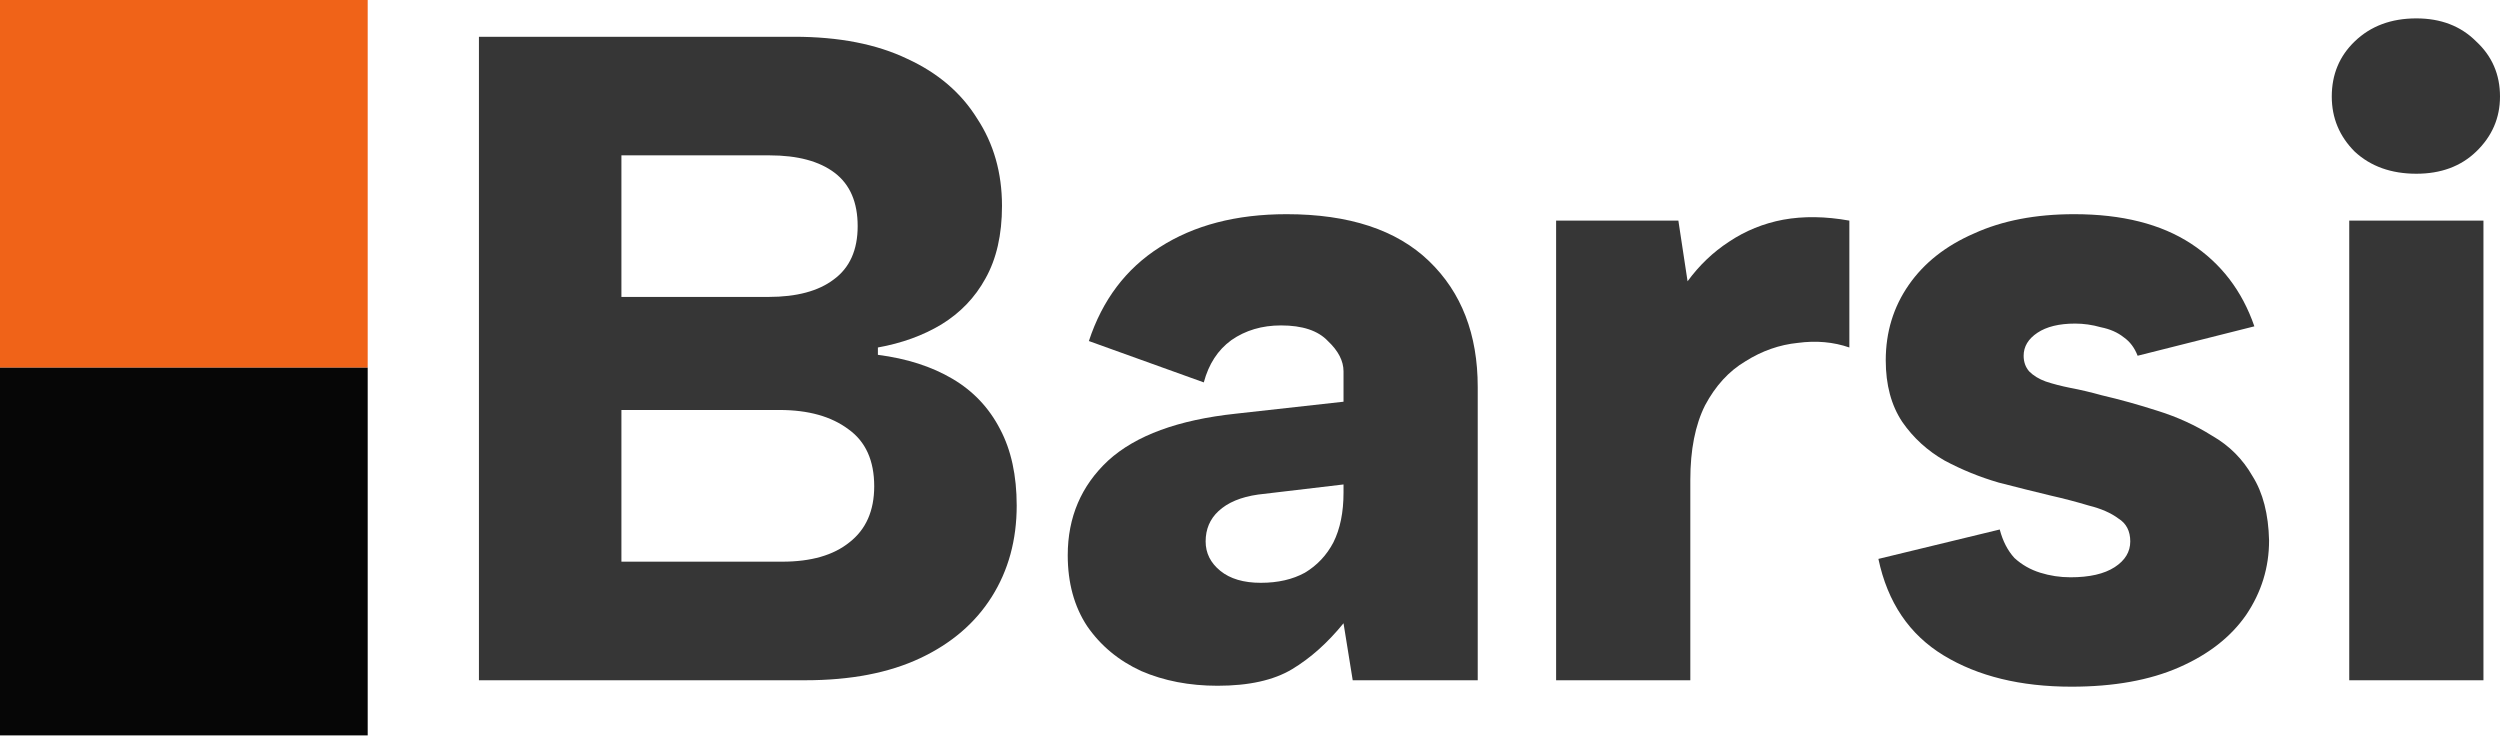
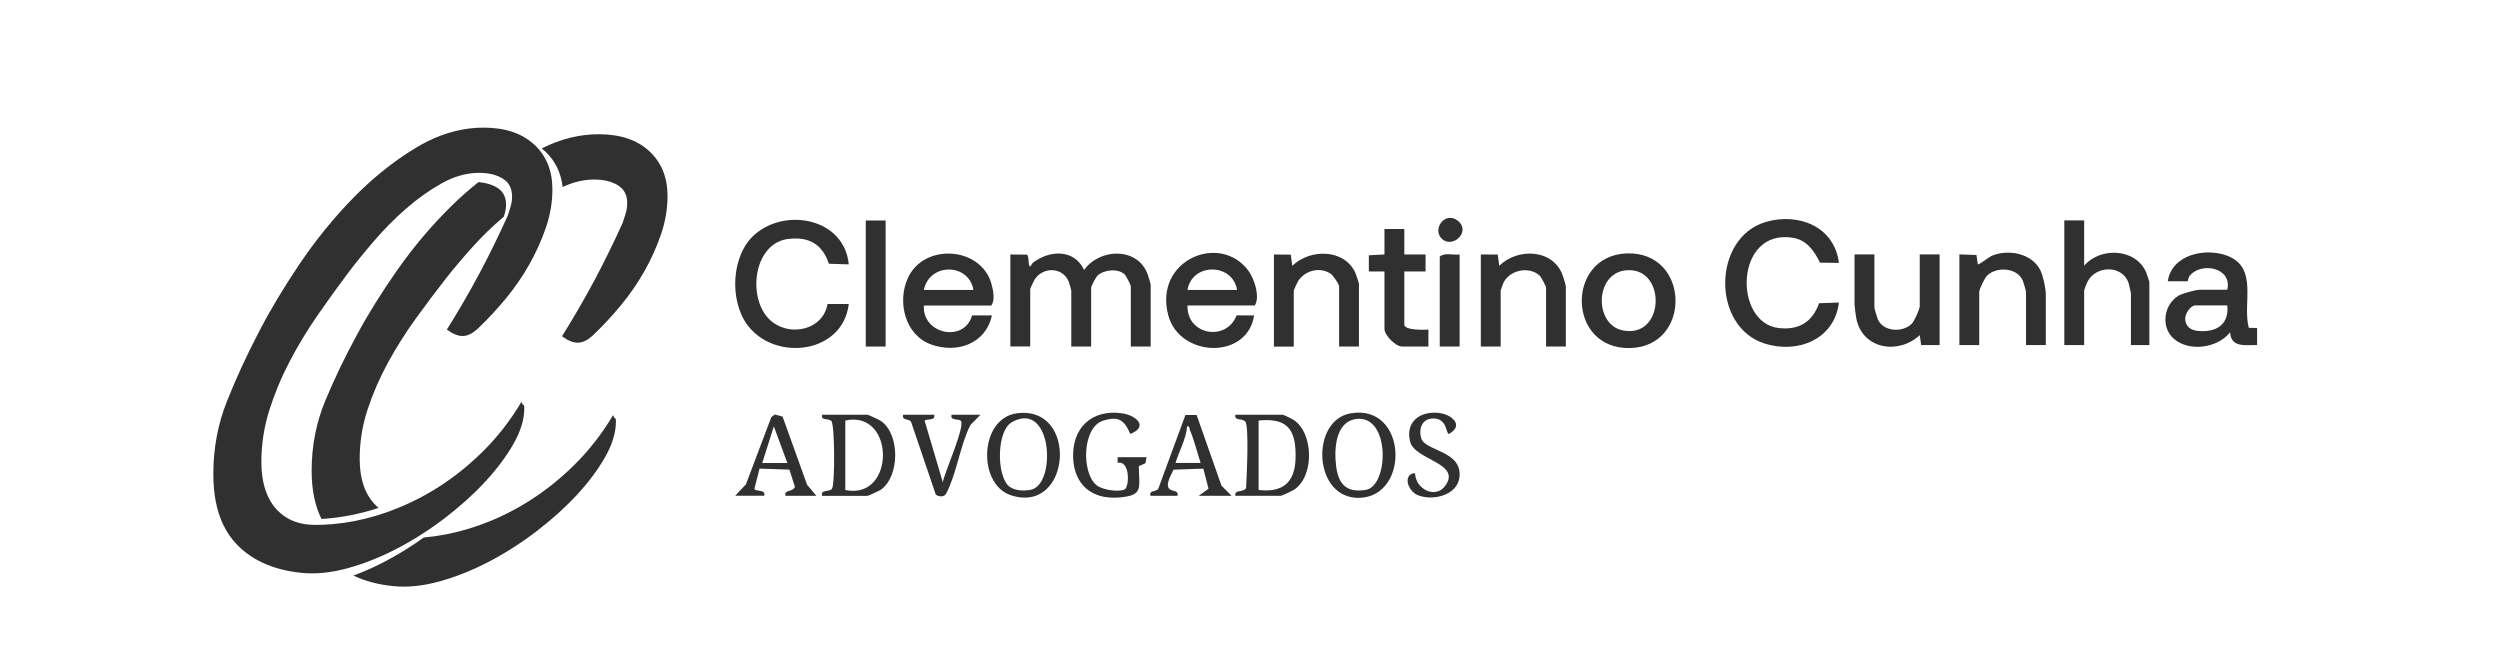
- <svg xmlns="http://www.w3.org/2000/svg" width="178" height="53" viewBox="0 0 178 53" fill="none">
-   <path d="M167.266 15.708H176.822V48.434H167.266V15.708ZM172.044 12.37C170.255 12.37 168.793 11.847 167.659 10.799C166.568 9.709 166.022 8.4 166.022 6.872C166.022 5.301 166.568 3.992 167.659 2.945C168.793 1.854 170.255 1.309 172.044 1.309C173.789 1.309 175.207 1.854 176.298 2.945C177.433 3.992 178 5.301 178 6.872C178 8.4 177.433 9.709 176.298 10.799C175.207 11.847 173.789 12.37 172.044 12.37Z" fill="#363636" />
-   <path d="M142.381 37.7C142.599 38.529 142.948 39.205 143.428 39.729C143.952 40.209 144.563 40.558 145.261 40.776C145.959 40.994 146.679 41.103 147.421 41.103C148.774 41.103 149.821 40.863 150.563 40.383C151.304 39.903 151.675 39.292 151.675 38.551C151.675 37.809 151.392 37.263 150.824 36.914C150.301 36.522 149.603 36.216 148.73 35.998C147.857 35.736 146.941 35.496 145.981 35.278C144.89 35.016 143.668 34.711 142.316 34.362C140.963 33.969 139.676 33.445 138.454 32.791C137.232 32.093 136.229 31.176 135.443 30.042C134.658 28.864 134.265 27.402 134.265 25.657C134.265 23.649 134.811 21.86 135.902 20.29C136.992 18.719 138.541 17.497 140.549 16.624C142.556 15.708 144.934 15.25 147.683 15.25C151.086 15.25 153.857 15.948 155.995 17.344C158.133 18.741 159.639 20.704 160.511 23.235L152.199 25.329C151.981 24.762 151.653 24.326 151.217 24.02C150.781 23.671 150.235 23.431 149.581 23.3C148.97 23.126 148.359 23.039 147.748 23.039C146.614 23.039 145.719 23.257 145.065 23.693C144.41 24.13 144.083 24.675 144.083 25.329C144.083 25.766 144.214 26.137 144.476 26.442C144.781 26.748 145.174 26.988 145.654 27.162C146.177 27.337 146.766 27.489 147.421 27.62C148.119 27.751 148.861 27.926 149.646 28.144C150.955 28.449 152.286 28.82 153.639 29.256C155.035 29.693 156.322 30.282 157.5 31.024C158.722 31.722 159.682 32.682 160.38 33.904C161.122 35.082 161.515 36.609 161.558 38.485C161.558 40.405 161.013 42.172 159.922 43.787C158.831 45.358 157.239 46.601 155.144 47.517C153.05 48.434 150.497 48.892 147.486 48.892C143.865 48.892 140.832 48.15 138.389 46.667C135.945 45.183 134.396 42.892 133.742 39.794L142.381 37.7Z" fill="#363636" />
-   <path d="M110.795 15.708H119.5L120.155 20.028C120.984 18.893 121.966 17.955 123.1 17.214C124.278 16.428 125.566 15.905 126.962 15.643C128.402 15.381 129.973 15.403 131.674 15.708V24.741C130.54 24.348 129.318 24.239 128.009 24.413C126.7 24.544 125.456 24.98 124.278 25.722C123.1 26.42 122.14 27.468 121.398 28.864C120.7 30.26 120.351 32.027 120.351 34.166V48.434H110.795V15.708Z" fill="#363636" />
-   <path d="M96.313 48.434L95.659 44.376C94.524 45.772 93.302 46.863 91.993 47.648C90.684 48.434 88.917 48.826 86.692 48.826C84.684 48.826 82.874 48.477 81.259 47.779C79.645 47.037 78.358 45.968 77.398 44.572C76.481 43.176 76.023 41.496 76.023 39.532C76.023 36.827 76.983 34.58 78.903 32.791C80.867 31.002 83.899 29.889 88.001 29.453L95.659 28.602V26.442C95.659 25.7 95.288 24.98 94.546 24.282C93.848 23.54 92.735 23.17 91.208 23.17C89.855 23.17 88.677 23.519 87.674 24.217C86.713 24.915 86.059 25.919 85.71 27.227L77.528 24.282C78.489 21.359 80.168 19.133 82.568 17.606C85.012 16.035 88.022 15.25 91.6 15.25C96.051 15.25 99.433 16.363 101.745 18.588C104.058 20.813 105.214 23.802 105.214 27.555V48.434H96.313ZM95.659 34.493L89.572 35.213C88.35 35.387 87.412 35.78 86.757 36.391C86.146 36.958 85.841 37.678 85.841 38.551C85.841 39.38 86.19 40.078 86.888 40.645C87.586 41.212 88.546 41.496 89.768 41.496C90.99 41.496 92.037 41.256 92.91 40.776C93.782 40.252 94.459 39.532 94.939 38.616C95.418 37.656 95.659 36.478 95.659 35.082V34.493Z" fill="#363636" />
-   <path d="M61.066 16.101C61.066 14.399 60.52 13.134 59.429 12.305C58.339 11.476 56.79 11.061 54.782 11.061H44.245V21.141H54.717C56.724 21.141 58.273 20.726 59.364 19.897C60.498 19.068 61.066 17.803 61.066 16.101ZM34.1 48.434V2.618H56.55C59.735 2.618 62.418 3.142 64.6 4.189C66.782 5.192 68.44 6.611 69.574 8.443C70.752 10.232 71.342 12.305 71.342 14.661C71.342 16.712 70.949 18.435 70.163 19.832C69.422 21.184 68.374 22.275 67.022 23.104C65.713 23.89 64.207 24.435 62.506 24.741V25.264C64.556 25.526 66.324 26.093 67.807 26.966C69.291 27.838 70.425 29.038 71.211 30.566C71.996 32.049 72.389 33.86 72.389 35.998C72.389 38.442 71.8 40.602 70.622 42.478C69.444 44.354 67.742 45.816 65.516 46.863C63.291 47.91 60.564 48.434 57.335 48.434H34.1ZM44.245 39.991H55.699C57.749 39.991 59.342 39.532 60.477 38.616C61.655 37.7 62.244 36.369 62.244 34.624C62.244 32.791 61.633 31.438 60.411 30.566C59.19 29.649 57.553 29.191 55.502 29.191H44.245V39.991Z" fill="#363636" />
-   <rect width="26.18" height="26.18" fill="#F06318" />
-   <rect y="26.18" width="26.18" height="26.18" fill="#060606" />
+ <svg xmlns="http://www.w3.org/2000/svg" id="Camada_1" data-name="Camada 1" viewBox="0 0 666 177">
+   <defs>
+     <style>
+       .cls-1 {
+         fill: #303030;
+       }
+     </style>
+   </defs>
+   <g>
+     <path class="cls-1" d="M489.9,70.03l-5.05-.05c-1.56-3.18-3.53-6.06-7.31-6.65-15.37-2.42-15.85,22.67-3.69,24.06,5.39.61,8.96-1.59,10.75-6.61l5.29-.18c-1.17,9.8-10.97,13.72-19.8,10.92-14.21-4.51-13.9-28.29.38-32.41,8.72-2.52,18.22,1.27,19.42,10.92Z" />
+     <path class="cls-1" d="M577.5,74.93c1.03-7.2,10.19-9.06,16-6.74,8.15,3.25,3.83,12.63,5.58,19.14l2.21.05v4.53c-3.1-.02-6.99.77-7.18-3.4-3.34,4.25-10.99,5.32-15.08,1.67-3.48-3.11-2.57-9.1,1.35-11.43.95-.56,4.6-1.56,5.61-1.56h7.36c1.4-5.89-6.92-7.5-9.99-3.75-.42.51-.5,1.49-.58,1.49h-5.29ZM593.35,81.35h-8.5c-1.27,0-2.73,2.19-2.71,3.52.03,2.16,1.5,3.11,3.45,3.29,4.75.45,8.3-1.66,7.76-6.81Z" />
+     <path class="cls-1" d="M555.22,58.71v12.08c4.32-5.06,13.81-4.67,16.52,1.8.15.35.85,2.41.85,2.54v16.79h-4.91v-13.77c0-.14-.53-2.47-.63-2.77-1.68-4.9-8.85-4.7-11.01-.19-.17.36-.82,2-.82,2.2v14.53h-5.29v-33.21h5.29Z" />
+     <path class="cls-1" d="M545.02,91.92h-5.29v-14.15c0-.22-.67-2.55-.83-2.94-1.44-3.59-7.06-3.88-9.55-1.4-.61.61-2.08,3.62-2.08,4.34v14.15h-5.29v-24.15l4.55.16.36,2.47c.22.26,3.02-1.96,3.63-2.22,4.43-1.91,10.8-.72,13.05,3.85.74,1.49,1.44,4.93,1.44,6.48v13.4Z" />
+     <path class="cls-1" d="M499.34,67.77v14.15c0,.28.75,2.78.94,3.21,1.49,3.29,6.66,3.52,9.03,1.09.68-.7,2.11-3.83,2.11-4.68v-13.77h5.29v24.15h-4.91s-.38-2.64-.38-2.64c-5.67,5.28-15.25,3.8-16.9-4.43-.12-.58-.47-3.26-.47-3.68v-13.4h5.29Z" />
+   </g>
+   <g>
+     <path class="cls-1" d="M219.01,132.08c-.46-1.77,1.96-.95,2.62-1.87.84-1.17.76-17.17-.16-18.06-.84-.82-2.88.02-2.45-1.66h12.09c.22,0,3.09,1.34,3.52,1.63,5.17,3.47,5.11,14.81,0,18.36-.39.27-3.33,1.62-3.53,1.62h-12.09ZM225.19,112.03v18.51c13.4,2.79,13.34-21.43,0-18.51Z" />
+     <path class="cls-1" d="M329.12,132.08c-.41-1.74,2.09-.8,2.84-2.05.12-2.61.88-16.66-.25-17.76-.92-.9-2.98-.13-2.59-1.78h12.61c.21,0,2.4,1.05,2.81,1.31,5.5,3.58,5.61,15.13.2,18.66-.45.29-3.29,1.63-3.52,1.63h-12.09ZM335.29,130.54c8.14.92,10.31-3.77,9.8-11.08-.45-6.36-3.69-8.01-9.8-7.43v18.51Z" />
+     <path class="cls-1" d="M359.85,110.1c15.03-2.51,15.83,21.98,2.43,22.52-12.52.5-13.3-20.7-2.43-22.52ZM361.41,111.61c-5.66.64-6.02,8-5.48,12.45.59,4.9,2.74,7.28,7.89,6.45,6.21-.99,6.61-19.92-2.41-18.9Z" />
+     <path class="cls-1" d="M270.85,110.11c16.54-2.28,14.57,27.06-1.53,21.83-8.95-2.91-8.45-20.45,1.53-21.83ZM268.58,129.34c1.45,1.44,4.23,1.53,6.15,1.1,6.78-1.54,5.58-23.96-5.14-17.99-4.07,2.27-4.13,13.81-1,16.9Z" />
+     <path class="cls-1" d="M305.45,121.8l-.31,1.6-1.77.8c.09,5.96,1.33,7.85-5.45,8.34-7.05.52-11.72-3.39-12.03-10.51-.35-8.03,4.95-13.06,12.99-11.93,3.82.54,7.18,3.55,2.23,5.5-1.58-3.68-3.1-4.83-7.21-3.54-5.66,1.77-5.8,13.91-1.81,17.17,1.58,1.29,5.52,1.84,7.37,1.24,1.48-.48,1.68-7.92-1.71-7.16l-.02-1.51h7.72Z" />
+     <path class="cls-1" d="M217.47,132.08h-8.23c-.44-1.7,2.12-.99,2.52-2.4l-1.47-4.57-7.94-.27-1.38,5.38c.22.8,3.19.08,2.61,1.85h-7.72l2.86-3.06,6.76-17.9.92-.69,2.08.56,6.53,18.16,2.47,2.94ZM209.75,123.34l-3.6-9.76-3.09,9.76h6.69Z" />
+     <path class="cls-1" d="M306.48,132.08c-.41-1.64,1.47-.89,2.09-1.9l7.23-19.63h2.98s6.62,18.82,6.62,18.82l2.69,2.71h-8.75l2.61-1.88-1.38-5.35-7.94.27c-.57,1.29-2.07,3.66-1.29,4.91.65,1.03,2.77.42,2.34,2.05h-7.2ZM319.85,123.34c-.95-2.87-1.66-5.95-2.84-8.74-.21-.49-.05-1.18-.76-1.03-.27,3.42-2.12,6.51-3.09,9.76h6.69Z" />
+     <path class="cls-1" d="M375.55,126.56c.15-.17,1.15-.71,1.43-.41.14,4.1,5.34,6.81,7.96,3.36,4.64-6.12-8-6.93-9.27-11.81-1.38-5.32,2.66-8.29,7.68-7.69,3.5.42,6.75,3.35,2.62,5.6-.81-.05-.38-4.13-4.11-4.13-3.03,0-4.01,2.72-3.23,5.32,1.01,3.37,11.01,3.27,10.17,10.34-.58,4.92-7.37,6.44-11.31,4.68-1.65-.74-3.45-3.62-1.93-5.27Z" />
+     <path class="cls-1" d="M248.85,110.49c.52,1.68-2.12,1.01-2.53,1.59l4.85,16.41c.46-2.7,5.93-14.7,4.82-16.39-.82-.63-2.89.04-2.51-1.61h7.72l-2.68,2.73c-2.74,5.4-3.7,13.05-6.44,18.23-.55,1.04-1.92.92-2.78.33l-6.59-19.4c-.72-1.03-2.5-.25-2.1-1.89h8.23Z" />
+   </g>
+   <g>
+     <path class="cls-1" d="M269.15,67.79l4.48.05c.47.75.32,1.62.45,2.39.27,1.67.79,0,1.02-.18,4.47-3.48,11.1-3.77,13.7,1.88,4.13-5.81,14.12-6.19,16.9,1.03.17.44.84,2.69.84,2.94v16.41h-5.29v-16.04c0-.36-1.29-2.87-1.69-3.22-1.84-1.6-5.46-1.22-7.19.38-.42.39-1.69,2.83-1.69,3.22v15.66h-5.29v-14.91c0-.13-.55-2.06-.67-2.35-1.6-3.94-6.85-4.04-9.08-.61-.22.33-1.19,2.41-1.19,2.58v15.28h-5.29v-24.53Z" />
+     <path class="cls-1" d="M226.11,81c-1.54,13.14-19.33,15.41-26.8,5.84-5.06-6.48-4.61-18.74,1.7-24.32,8.36-7.38,23.97-4.27,25.1,7.91l-5.3-.17c-1.74-5.22-5.29-7.25-10.75-6.62-9.78,1.13-11.22,17.05-4.15,22.26,5.14,3.79,13.39,1.79,14.54-4.91h5.66Z" />
+     <path class="cls-1" d="M316.35,81.38c-.29,7.78,10.28,9.8,13.09,2.63l4.66.02c-1.85,11.9-19.84,11.21-22.86.01-3.98-14.72,13.75-22.21,21.35-11.9,1.58,2.15,3.13,6.89,1.7,9.24h-17.93ZM329.56,77.23c-1.24-7.25-11.99-7.25-13.21,0h13.21Z" />
+     <path class="cls-1" d="M264.24,84.02c-1.62,7.59-9.33,10.24-16.23,7.73s-9-11.2-6.23-17.53c4.19-9.58,19.6-8.6,22.35,1.43.44,1.6,1.04,4.39-.08,5.74h-17.93c-.47,7.63,10.75,10,12.84,2.64h5.29ZM259.33,77.23c-1.29-7.25-11.77-7.22-13.21,0h13.21Z" />
+     <path class="cls-1" d="M433.33,67.51c16.93-.62,17.47,24.75,1.01,25.21-16.95.48-17.25-24.62-1.01-25.21ZM432.93,72.04c-8.11,1-8.22,14.39-.69,15.96,11.49,2.4,11.82-17.33.69-15.96Z" />
+     <path class="cls-1" d="M362.03,92.32h-5.29v-16.04c0-.6-1.65-2.97-2.28-3.38-2.86-1.88-6.82-.84-8.61,1.94-.22.33-1.19,2.41-1.19,2.58v14.91h-5.29v-24.53l4.49.04.42,2.98c4.66-4.6,13.9-4.58,16.8,1.89.16.35.94,2.68.94,2.83v16.79Z" />
+     <path class="cls-1" d="M417.16,92.32h-5.29v-15.66c0-.38-1.27-2.83-1.69-3.22-2.85-2.64-8.15-1.49-9.72,2.01-.12.27-.68,1.86-.68,1.96v14.91h-5.29v-24.53l4.51.02.4,3c4.9-4.85,14.38-4.5,16.9,2.54.17.48.84,2.66.84,2.94v16.04Z" />
+     <path class="cls-1" d="M374.11,61v6.79h5.66v4.53h-5.66v14.15c0,1.56,5.38,1.42,6.42,1.32v4.53h-6.99c-1.75,0-4.72-2.97-4.72-4.72v-15.28h-4.16s0-4.31,0-4.31l4.16-.22v-6.79h5.29Z" />
+     <rect class="cls-1" x="230.64" y="58.74" width="5.29" height="33.58" />
+     <path class="cls-1" d="M388.84,67.79v24.53h-5.29v-23.96c1.31-1.16,3.61-.33,5.29-.57Z" />
+     <path class="cls-1" d="M384.04,63.54c-2.59-2.58,1.05-7.52,4.45-4.63s-1.61,7.47-4.45,4.63Z" />
+   </g>
+   <g>
+     <path class="cls-1" d="M100.85,135.3c-.42-.36-.83-.74-1.21-1.16-2.54-2.8-3.82-6.76-3.82-11.88,0-4.51.7-8.89,2.1-13.15,1.4-4.26,3.21-8.43,5.44-12.51,2.23-4.08,4.71-8.01,7.44-11.78,2.73-3.78,5.44-7.37,8.11-10.78,1.91-2.44,4.2-5.15,6.87-8.13,2.62-2.93,5.43-5.65,8.42-8.17.07-.23.14-.46.22-.69.26-.85.39-1.7.39-2.56,0-2.07-.83-3.59-2.48-4.57-1.33-.78-2.95-1.25-4.86-1.41-2.46,1.94-4.86,4.06-7.18,6.34-5.22,5.12-9.99,10.75-14.32,16.9-4.32,6.15-7.95,11.97-10.88,17.45-3.19,5.85-6,11.69-8.43,17.54-2.43,5.85-3.64,12.06-3.64,18.64,0,5.06.87,9.35,2.62,12.87,4.24-.25,8.48-.98,12.72-2.18.83-.24,1.66-.49,2.48-.76Z" />
+     <path class="cls-1" d="M149.89,49.82c2.81-1.33,5.61-1.99,8.42-1.99,2.54,0,4.64.51,6.3,1.53,1.65,1.01,2.48,2.6,2.48,4.76,0,.89-.13,1.78-.39,2.67-.26.89-.52,1.72-.78,2.48-2.42,5.34-4.92,10.46-7.53,15.35-2.61,4.89-5.5,9.88-8.67,14.96,1.52,1.14,2.92,1.71,4.19,1.71,1.4,0,2.86-.76,4.38-2.29,2.41-2.29,4.8-4.86,7.16-7.72,2.36-2.86,4.44-5.88,6.23-9.05s3.27-6.45,4.42-9.82c1.15-3.37,1.73-6.77,1.73-10.2,0-4.96-1.62-8.95-4.87-11.95-3.25-3-7.73-4.5-13.45-4.5-5.13,0-10.19,1.26-15.19,3.78.29.23.57.47.84.72,2.71,2.5,4.28,5.69,4.73,9.55Z" />
+     <path class="cls-1" d="M163.89,111.45c-.13.06-.32-.22-.57-.86-2.93,4.96-6.43,9.44-10.5,13.44-4.07,4-8.49,7.44-13.26,10.29-4.77,2.86-9.83,5.08-15.17,6.67-3.83,1.14-7.65,1.87-11.48,2.19-3.39,2.44-6.9,4.6-10.51,6.48-2.75,1.44-5.51,2.66-8.26,3.67,3.05,1.46,6.58,2.4,10.58,2.81,3.82.38,7.92-.03,12.31-1.24,4.39-1.21,8.78-2.95,13.17-5.24,4.39-2.29,8.62-4.99,12.69-8.1,4.07-3.11,7.67-6.35,10.79-9.72,3.12-3.37,5.63-6.73,7.54-10.1,1.91-3.37,2.86-6.51,2.86-9.44,0-.64-.06-.92-.19-.86Z" />
+     <path class="cls-1" d="M142.29,38.5c-3.25-3-7.73-4.5-13.45-4.5-5.13,0-10.19,1.26-15.19,3.78-.95.48-1.9,1.01-2.85,1.58-3.28,1.98-6.45,4.23-9.52,6.76-2.46,2.03-4.86,4.23-7.18,6.61-5.22,5.34-9.99,11.22-14.32,17.63-4.32,6.42-7.95,12.49-10.88,18.21-3.19,6.1-6,12.2-8.43,18.3-2.43,6.1-3.64,12.58-3.64,19.44,0,5.28.87,9.76,2.62,13.43.94,1.99,2.14,3.73,3.59,5.25,1.89,1.98,4.12,3.58,6.69,4.81,3.05,1.46,6.58,2.4,10.58,2.81,3.82.38,7.92-.03,12.31-1.24,4.39-1.21,8.78-2.95,13.17-5.24,4.39-2.29,8.62-4.99,12.69-8.1,4.07-3.11,7.67-6.35,10.79-9.72,3.12-3.37,5.63-6.73,7.54-10.1,1.91-3.37,2.86-6.51,2.86-9.44,0-.64-.06-.92-.19-.86-.13.06-.32-.22-.57-.86-2.93,4.96-6.43,9.44-10.5,13.44-4.07,4-8.49,7.44-13.26,10.29s-9.83,5.08-15.17,6.67c-3.83,1.14-7.65,1.87-11.48,2.19-1.52.13-3.04.19-4.55.19-3.79,0-6.89-1.05-9.29-3.17-.42-.37-.83-.78-1.21-1.21-2.54-2.92-3.82-7.05-3.82-12.39,0-4.7.7-9.28,2.1-13.72,1.4-4.45,3.21-8.8,5.44-13.06,2.23-4.26,4.71-8.36,7.44-12.3,2.73-3.94,5.44-7.69,8.11-11.25,1.91-2.54,4.2-5.37,6.87-8.48,2.62-3.05,5.43-5.9,8.42-8.52.06-.05.11-.1.17-.15,3.05-2.67,6.23-4.92,9.54-6.77.5-.28,1-.54,1.5-.77,2.81-1.33,5.61-1.99,8.42-1.99,2.54,0,4.64.51,6.3,1.53,1.65,1.01,2.48,2.6,2.48,4.76,0,.89-.13,1.78-.39,2.67-.26.89-.52,1.72-.78,2.48-2.42,5.34-4.92,10.46-7.53,15.35-2.61,4.89-5.5,9.88-8.67,14.96,1.52,1.14,2.92,1.71,4.19,1.71,1.4,0,2.86-.76,4.38-2.29,2.41-2.29,4.8-4.86,7.16-7.72,2.36-2.86,4.44-5.88,6.23-9.05,1.79-3.18,3.27-6.45,4.42-9.82,1.15-3.37,1.73-6.77,1.73-10.2,0-4.96-1.62-8.95-4.87-11.95Z" />
+   </g>
</svg>
